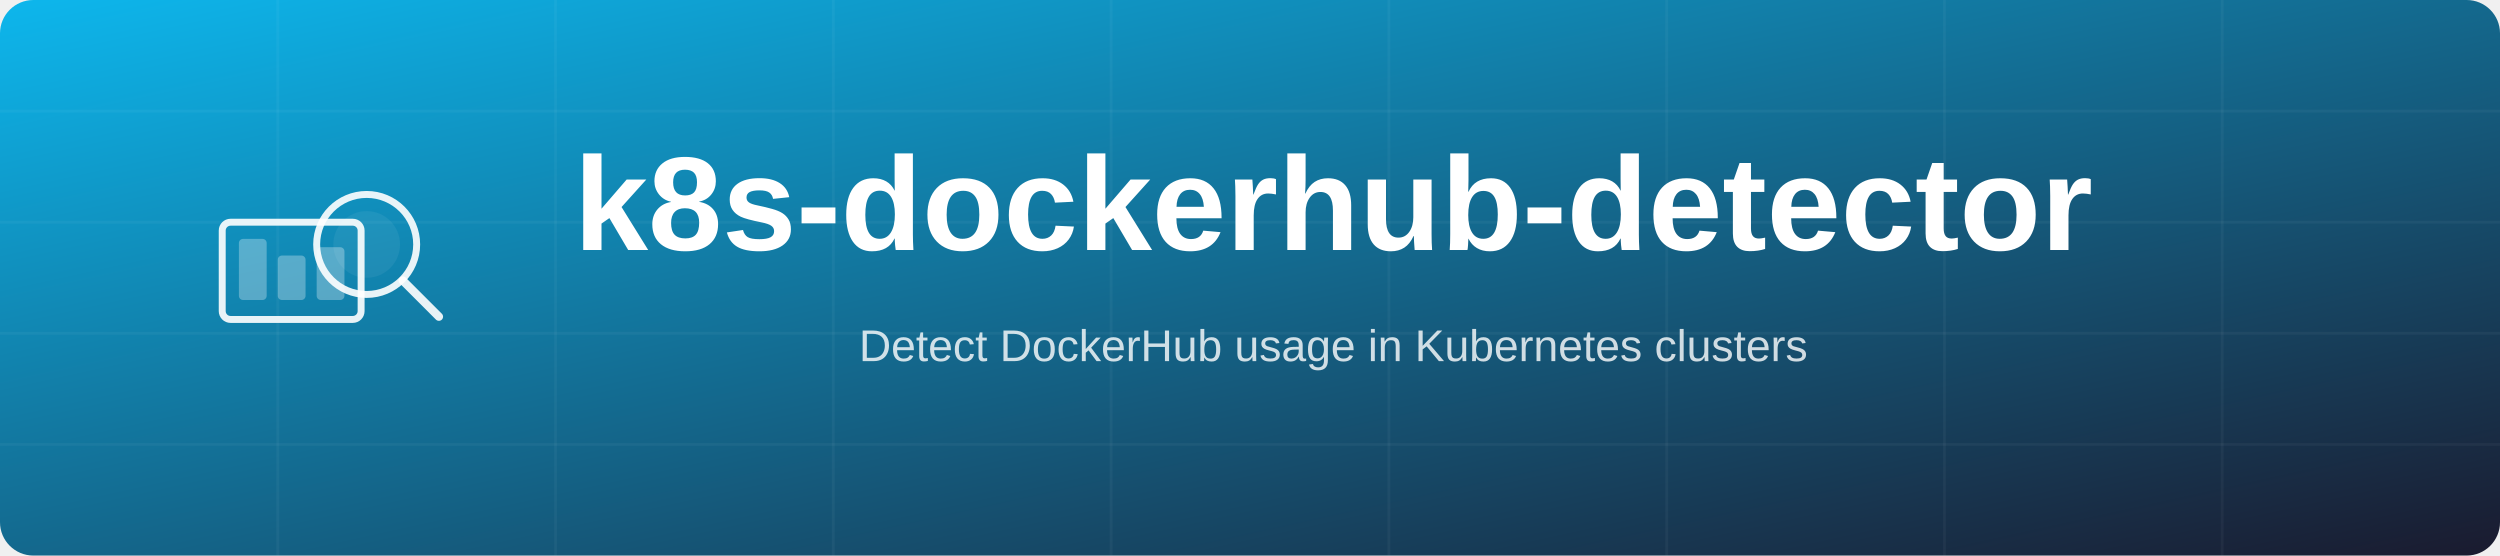
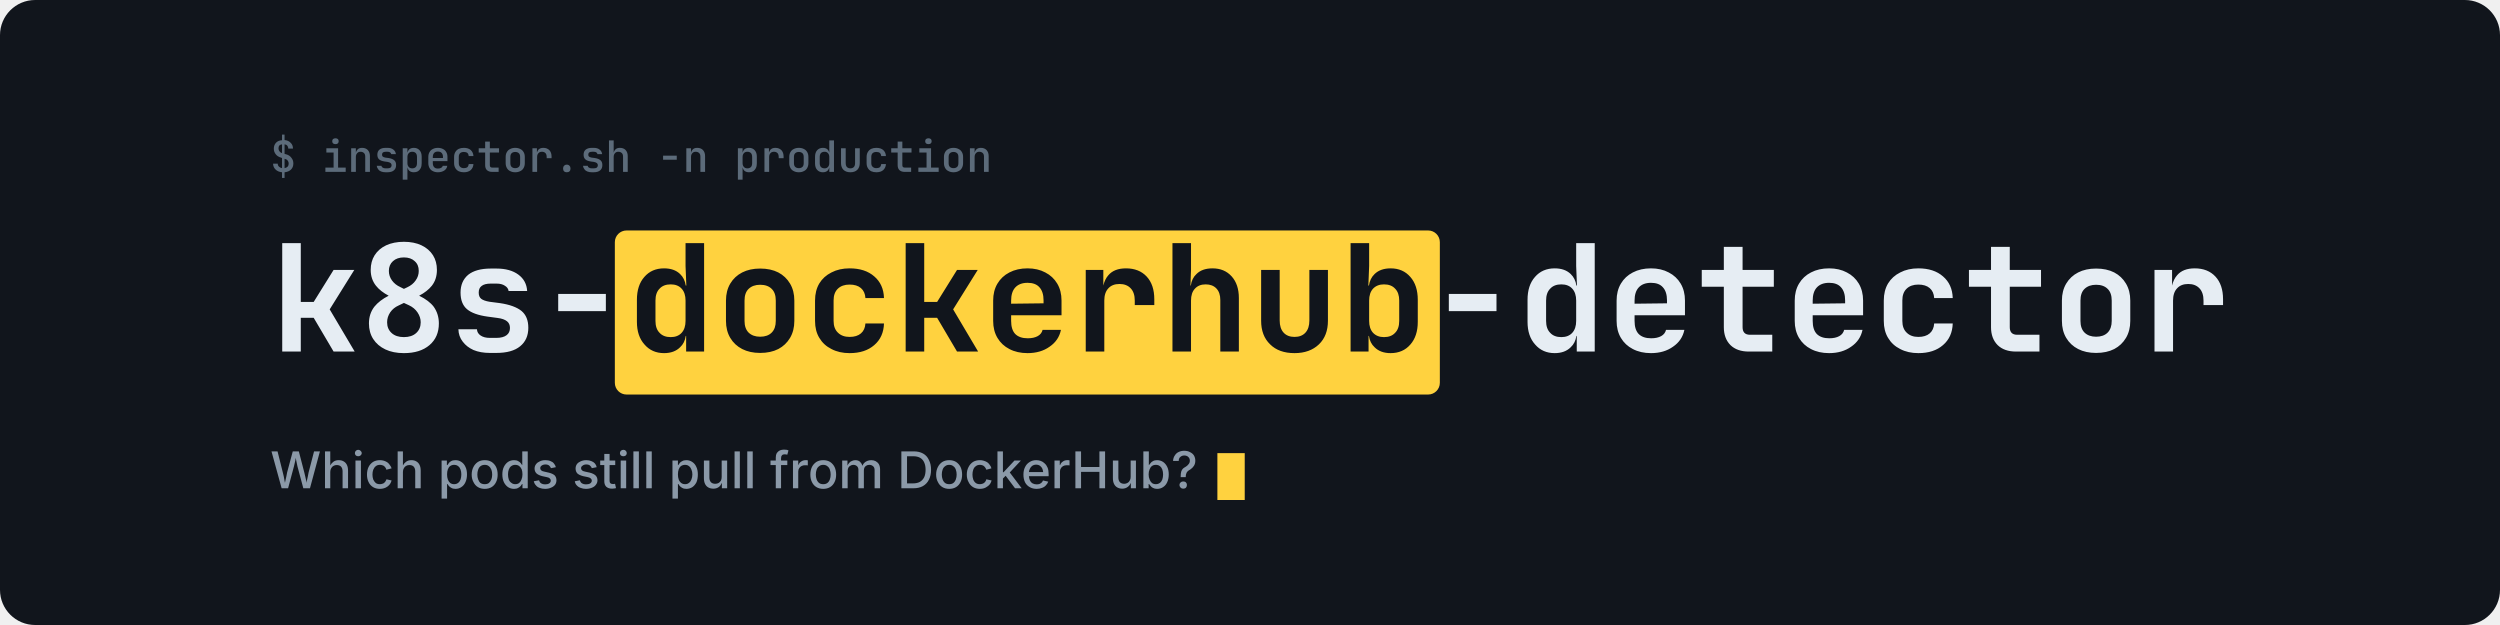
- <svg xmlns="http://www.w3.org/2000/svg" width="900" height="200" viewBox="0 0 900 200">
+ <svg xmlns="http://www.w3.org/2000/svg" viewBox="0 0 1280 320" width="1280" height="320" role="img" aria-label="k8s-dockerhub-detector">
  <defs>
-     <linearGradient id="bg" x1="0%" y1="0%" x2="100%" y2="100%">
-       <stop offset="0%" stop-color="#0db7ed" />
-       <stop offset="100%" stop-color="#1A1A2E" />
-     </linearGradient>
+     <clipPath id="k">
+       <rect width="1280" height="320" rx="18" />
+     </clipPath>
  </defs>
-   <rect width="900" height="200" rx="12" fill="url(#bg)" />
-   <g stroke="white" stroke-opacity="0.04" stroke-width="1">
-     <line x1="0" y1="40" x2="900" y2="40" />
-     <line x1="0" y1="80" x2="900" y2="80" />
-     <line x1="0" y1="120" x2="900" y2="120" />
-     <line x1="0" y1="160" x2="900" y2="160" />
-     <line x1="100" y1="0" x2="100" y2="200" />
-     <line x1="200" y1="0" x2="200" y2="200" />
-     <line x1="300" y1="0" x2="300" y2="200" />
-     <line x1="400" y1="0" x2="400" y2="200" />
-     <line x1="500" y1="0" x2="500" y2="200" />
-     <line x1="600" y1="0" x2="600" y2="200" />
-     <line x1="700" y1="0" x2="700" y2="200" />
-     <line x1="800" y1="0" x2="800" y2="200" />
+   <g clip-path="url(#k)">
+     <rect width="1280" height="320" fill="#11151C" />
+     <path fill="#5C6B7A" d="m144.4 91.1v-2.9q-2.1-.2-3.3-1.4-1.2-1.1-1.3-3h2.4q0 .9.6 1.5 .6.6 1.6.8v-5.2l-.5-.2q-1.8-.5-2.7-1.7-1-1.2-1-2.9 0-1.8 1.1-3 1.1-1.2 3.1-1.3v-2.9h1.3v2.8q2 .2 3.1 1.4 1.2 1.1 1.2 3h-2.4q0-.9-.5-1.5-.5-.6-1.4-.7v4.9l.8.2q1.8.5 2.7 1.8 1 1.2 1 2.9 0 1.9-1.2 3.1-1.2 1.2-3.3 1.4v2.9zm1.3-5q1-.2 1.6-.8 .5-.6.5-1.5 0-1-.6-1.7-.5-.6-1.5-.8zm-1.3-7.7v-4.5q-.9.1-1.4.6-.4.6-.4 1.4 0 1.1.7 1.8 .4.5 1.1.7zm22.2 9.6v-2.2h4.2v-7.7h-3.7v-2.2h6v9.9h3.9v2.2zm5.2-14.2q-.8 0-1.3-.4-.4-.4-.4-1.1 0-.7.4-1.1 .5-.4 1.3-.4 .7 0 1.2.4 .4.4.4 1.1 0 .7-.4 1.1-.5.4-1.2.4zm8 14.2v-12.1h2.4v2.3h0q.2-1 .9-1.7 .8-.8 2.3-.8 1.8 0 2.9 1.1 1.1 1.2 1.1 3.1v8.1h-2.4v-7.8q0-1.2-.6-1.8-.7-.7-1.8-.7-1.1 0-1.7.7-.7.7-.7 2v7.6zm17.6.2q-1.3 0-2.3-.4-1-.4-1.5-1.2-.6-.7-.7-1.7h2.4q.1.6.6.9 .6.4 1.5.4h.9q1.1 0 1.7-.4 .5-.5.5-1.2 0-.7-.5-1.1-.5-.4-1.5-.6l-1.5-.2q-2-.3-2.9-1.1-.9-.8-.9-2.4 0-1.7 1.1-2.6 1.1-.9 3.2-.9h.9q1.9 0 3 .9 1.1.8 1.3 2.3h-2.4q-.1-.5-.6-.9-.5-.3-1.3-.3h-.9q-1 0-1.5.4-.4.4-.4 1.1 0 .7.4 1 .4.3 1.3.5l1.6.2q2 .3 3 1.2 .9.8.9 2.4 0 1.8-1.1 2.7-1.1 1-3.4 1zm8.8 3.8v-16.1h2.4v2.3h0q.2-1 .9-1.7 .9-.8 2.4-.8 1.8 0 2.9 1.2 1.1 1.2 1.1 3.3v3.4q0 1.5-.5 2.5-.5 1-1.4 1.6-.9.5-2.1.5-1.5 0-2.4-.8-.7-.7-.9-1.7h0v2.8 3.5zm4.9-5.8q1.1 0 1.8-.7 .6-.7.6-2v-3.1q0-1.3-.6-2-.7-.7-1.8-.7-1.2 0-1.8.7-.7.7-.7 2v3.1q0 1.3.7 2 .6.7 1.8.7zm13.1 2q-1.5 0-2.6-.6-1.1-.5-1.7-1.6-.6-1.1-.6-2.5v-3.1q0-1.5.6-2.5 .6-1.1 1.7-1.6 1.1-.6 2.6-.6 1.5 0 2.6.6 1.1.5 1.7 1.6 .6 1 .6 2.5v2.1h-7.5v1q0 1.4.7 2.1 .6.7 1.9.7 1.1 0 1.7-.4 .6-.3.8-1h2.3q-.2 1.5-1.5 2.4-1.4.9-3.3.9zm2.6-7.3v-.6q0-1.3-.7-2-.6-.7-1.9-.7-1.3 0-1.9.7-.7.7-.7 2.1v.5zm10.7 7.3q-1.5 0-2.6-.5-1.2-.6-1.8-1.7-.6-1-.6-2.5v-3.1q0-1.5.6-2.5 .6-1.1 1.8-1.7 1.1-.5 2.6-.5 2.2 0 3.5 1.1 1.3 1.2 1.4 3.1h-2.4q-.1-1-.7-1.6-.7-.5-1.8-.5-1.2 0-1.9.6-.7.7-.7 1.9v3.2q0 1.3.7 1.9 .7.7 1.9.7 1.1 0 1.8-.5 .6-.6.7-1.6h2.4q-.1 1.9-1.4 3.1-1.3 1.1-3.5 1.1zm14.4-.2q-1.6 0-2.6-.9-.9-.9-.9-2.5v-6.5h-3.3v-2.2h3.3v-3.4h2.4v3.4h4.7v2.2h-4.7v6.5q0 1.2 1.2 1.2h3.3v2.2zm11.9.2q-1.5 0-2.6-.6-1.1-.5-1.7-1.6-.6-1.1-.6-2.5v-3.1q0-1.5.6-2.5 .6-1.1 1.7-1.6 1.1-.6 2.6-.6 1.5 0 2.6.6 1.1.5 1.7 1.6 .6 1 .6 2.5v3.1q0 1.4-.6 2.5-.6 1.1-1.7 1.6-1.1.6-2.6.6zm0-2.1q1.2 0 1.9-.7 .6-.6.6-1.9v-3.1q0-1.3-.6-1.9-.7-.7-1.9-.7-1.2 0-1.9.7-.6.6-.6 1.9v3.1q0 1.3.6 1.9 .7.7 1.9.7zm8.8 1.9v-12.1h2.3v2.2q.3-.8.7-1.4 .9-1 2.6-1 1.9 0 3.1 1.2 1.1 1.2 1.1 3.3v.8h-2.5v-.6q0-1.3-.6-2-.7-.7-1.8-.7-1.2 0-1.8.7-.7.7-.7 2v7.6zm17.6.2q-.9 0-1.4-.5-.5-.5-.5-1.4 0-.9.5-1.4 .5-.6 1.4-.6 .9 0 1.4.6 .5.5.5 1.4 0 .9-.5 1.4-.5.5-1.4.5zm12.8 0q-1.3 0-2.3-.4-1-.4-1.5-1.2-.6-.7-.7-1.7h2.4q.1.6.6.9 .6.4 1.5.4h.9q1.1 0 1.7-.4 .5-.5.5-1.2 0-.7-.5-1.1-.5-.4-1.5-.6l-1.5-.2q-2-.3-2.9-1.1-.9-.8-.9-2.4 0-1.7 1.1-2.6 1.1-.9 3.2-.9h.9q1.9 0 3 .9 1.1.8 1.3 2.3h-2.4q-.1-.5-.6-.9-.5-.3-1.3-.3h-.9q-1 0-1.5.4-.4.4-.4 1.1 0 .7.4 1 .4.3 1.3.5l1.6.2q2 .3 3 1.2 .9.8.9 2.4 0 1.8-1.1 2.7-1.1 1-3.4 1zm8.8-.2v-16.1h2.4v4 2.3h0q.2-1 .9-1.7 .8-.8 2.3-.8 1.8 0 2.9 1.1 1.1 1.2 1.1 3.1v8.1h-2.4v-7.8q0-1.2-.6-1.8-.7-.7-1.8-.7-1.1 0-1.7.7-.7.7-.7 2v7.6zm27.7-6.2v-2.1h7v2.1zm11.9 6.2v-12.1h2.4v2.3h0q.2-1 .9-1.7 .8-.8 2.3-.8 1.8 0 2.9 1.1 1.1 1.2 1.1 3.1v8.1h-2.4v-7.8q0-1.2-.6-1.8-.7-.7-1.8-.7-1.1 0-1.7.7-.7.7-.7 2v7.6zm26.4 4v-16.1h2.4v2.3h0q.2-1 .9-1.7 .9-.8 2.4-.8 1.8 0 2.9 1.2 1.1 1.2 1.1 3.3v3.4q0 1.5-.5 2.5-.5 1-1.4 1.6-.9.5-2.1.5-1.5 0-2.4-.8-.7-.7-.9-1.7h0v2.8 3.5zm4.9-5.8q1.1 0 1.8-.7 .6-.7.6-2v-3.1q0-1.3-.6-2-.7-.7-1.8-.7-1.2 0-1.8.7-.7.7-.7 2v3.1q0 1.3.7 2 .6.7 1.8.7zm8.7 1.8v-12.1h2.3v2.2q.3-.8.7-1.4 .9-1 2.6-1 1.9 0 3.1 1.2 1.1 1.2 1.1 3.3v.8h-2.5v-.6q0-1.3-.6-2-.7-.7-1.8-.7-1.2 0-1.8.7-.7.7-.7 2v7.6zm17.6.2q-1.5 0-2.6-.6-1.1-.5-1.7-1.6-.6-1.1-.6-2.5v-3.1q0-1.5.6-2.5 .6-1.1 1.7-1.6 1.1-.6 2.6-.6 1.5 0 2.6.6 1.1.5 1.7 1.6 .6 1 .6 2.5v3.1q0 1.4-.6 2.5-.6 1.1-1.7 1.6-1.1.6-2.6.6zm0-2.1q1.2 0 1.9-.7 .6-.6.6-1.9v-3.1q0-1.3-.6-1.9-.7-.7-1.9-.7-1.2 0-1.9.7-.6.6-.6 1.9v3.1q0 1.3.6 1.9 .7.7 1.9.7zm12.3 2.1q-1.8 0-2.9-1.2-1.1-1.2-1.1-3.3v-3.4q0-2.2 1.1-3.4 1.1-1.2 2.9-1.2 1.5 0 2.4.8 .7.7.9 1.7h0v-2.8-3.5h2.4v16.1h-2.4v-2.3h0q-.2 1-.9 1.7-.9.8-2.4.8zm.9-2q1.1 0 1.7-.7 .7-.7.7-2v-3.1q0-1.3-.7-2-.6-.7-1.7-.7-1.2 0-1.9.7-.6.7-.6 2v3.1q0 1.3.6 2 .7.7 1.9.7zm13.2 2q-2.2 0-3.5-1.2-1.3-1.3-1.3-3.5v-7.6h2.4v7.6q0 1.3.6 2 .7.7 1.8.7 1.1 0 1.8-.7 .6-.7.6-2v-7.6h2.4v7.6q0 2.2-1.3 3.5-1.3 1.2-3.5 1.2zm13.3 0q-1.5 0-2.6-.5-1.2-.6-1.8-1.7-.6-1-.6-2.5v-3.1q0-1.5.6-2.5 .6-1.1 1.8-1.7 1.1-.5 2.6-.5 2.2 0 3.5 1.1 1.3 1.2 1.4 3.1h-2.4q-.1-1-.7-1.6-.7-.5-1.8-.5-1.2 0-1.9.6-.7.7-.7 1.9v3.2q0 1.3.7 1.9 .7.7 1.9.7 1.1 0 1.8-.5 .6-.6.7-1.6h2.4q-.1 1.9-1.4 3.1-1.3 1.1-3.5 1.1zm14.4-.2q-1.6 0-2.6-.9-.9-.9-.9-2.5v-6.5h-3.3v-2.2h3.3v-3.4h2.4v3.4h4.7v2.2h-4.7v6.5q0 1.2 1.2 1.2h3.3v2.2zm7.1 0v-2.2h4.2v-7.7h-3.7v-2.2h6v9.9h3.9v2.2zm5.2-14.2q-.8 0-1.3-.4-.4-.4-.4-1.1 0-.7.4-1.1 .5-.4 1.3-.4 .7 0 1.2.4 .4.4.4 1.1 0 .7-.4 1.1-.5.4-1.2.4zm12.8 14.4q-1.5 0-2.6-.6-1.1-.5-1.7-1.6-.6-1.1-.6-2.5v-3.1q0-1.5.6-2.5 .6-1.1 1.7-1.6 1.1-.6 2.6-.6 1.5 0 2.6.6 1.1.5 1.7 1.6 .6 1 .6 2.5v3.1q0 1.4-.6 2.5-.6 1.1-1.7 1.6-1.1.6-2.6.6zm0-2.1q1.2 0 1.9-.7 .6-.6.6-1.9v-3.1q0-1.3-.6-1.9-.7-.7-1.9-.7-1.2 0-1.9.7-.6.6-.6 1.9v3.1q0 1.3.6 1.9 .7.7 1.9.7zm8.4 1.9v-12.1h2.4v2.3h0q.2-1 .9-1.7 .8-.8 2.3-.8 1.8 0 2.9 1.1 1.1 1.2 1.1 3.1v8.1h-2.4v-7.8q0-1.2-.6-1.8-.7-.7-1.8-.7-1.1 0-1.7.7-.7.7-.7 2v7.6z" />
+     <rect x="314.8" y="118" width="422.4" height="84" rx="6" fill="#FFD23F" />
+     <path fill="#E6EDF3" d="m144.5 180v-55.5h9.5v30.1h6.6l10.2-16.4h10.6l-12.6 20.2 12.8 21.6h-10.8l-10.2-17.3h-6.6v17.3zm62.3.8q-5.5 0-9.5-1.9-4-1.9-6.2-5.3-2.2-3.4-2.2-8 0-5 2.8-8.6 2.6-3.2 7.3-5.6-4.2-2.2-6.5-5.1-2.7-3.4-2.7-8.1 0-4.3 2-7.5 2.1-3.3 5.9-5.1 3.9-1.8 9.1-1.8 5.2 0 9 1.8 3.8 1.8 5.9 5.1 2 3.2 2 7.5 0 4.8-2.6 8.1-2.3 2.9-6.5 5.1 5.1 2.5 7.5 5.7 2.6 3.7 2.6 8.5 0 7-4.8 11.1-4.8 4.1-13.1 4.1zm0-8.2q4 0 6.3-2.1 2.3-2.1 2.3-5.5 0-2.6-1.6-5-1.6-2.4-4.4-3.7l-2.6-1.2-2.7 1.3q-2.7 1.2-4.3 3.5-1.6 2.4-1.6 5.1 0 3.4 2.3 5.5 2.3 2.1 6.3 2.1zm0-24.7l1.7-.8q2.8-1.3 4.3-3.5 1.6-2.2 1.6-4.9 0-3.2-2.1-5-2-1.9-5.5-1.9-3.5 0-5.6 1.9-2.1 1.9-2.1 5 0 2.7 1.6 4.9 1.6 2.2 4.3 3.4zm44 32.8q-4.8 0-8.4-1.5-3.5-1.6-5.5-4.3-2.1-2.7-2.2-6.3h9.5q.1 2 1.9 3.2 1.8 1.2 4.7 1.2h3.3q3.5 0 5.3-1.4 1.7-1.3 1.7-3.7 0-2.2-1.5-3.4-1.6-1.3-4.8-1.7l-5.2-.7q-7.2-1-10.5-3.8-3.3-2.8-3.3-8.5 0-5.8 3.9-9.1 4-3.2 11.6-3.2h2.9q7 0 11.2 3.1 4.2 3.1 4.5 8.4h-9.5q-.2-1.7-1.9-2.7-1.6-1.1-4.3-1.1h-2.9q-3.2 0-4.7 1.2-1.5 1.1-1.5 3.4 0 2.2 1.3 3.2 1.3 1 4.2 1.5l5.4.7q7.4 1.1 11 4 3.5 2.9 3.5 8.6 0 6.1-4.2 9.5-4.1 3.4-12.2 3.4zm35-21.4v-8.8h24.4v8.8z" />
+     <path fill="#11151C" d="m340 180.8q-6.2 0-10-4.4-3.9-4.3-3.9-11.6v-11.3q0-7.4 3.8-11.7 3.8-4.4 10.1-4.4 5.2 0 8.2 2.9 2.4 2.3 2.9 5.9h.3l-.4-10v-11.7h9.5v55.5h-9.2v-8h-.2q-.5 3.6-2.9 5.8-3 3-8.2 3zm3.4-8.2q3.6 0 5.6-2.2 2-2.2 2-6.1v-10.4q0-3.9-2-6.1-2-2.2-5.6-2.2-3.7 0-5.7 2.2-2.1 2.1-2.1 6.1v10.4q0 4 2.1 6.1 2 2.2 5.7 2.2zm45.8 8.1q-5.3 0-9.2-2-3.9-2-6.1-5.7-2.2-3.7-2.2-8.7v-10.4q0-5 2.2-8.7 2.2-3.7 6.1-5.7 3.9-2 9.2-2 5.4 0 9.3 2 3.8 2 6 5.7 2.2 3.7 2.2 8.7v10.4q0 5-2.2 8.7-2.2 3.7-6 5.7-3.9 2-9.3 2zm0-8.3q3.8 0 5.9-2.1 2.1-2.1 2.1-6v-10.4q0-4-2.1-6-2.1-2.1-5.9-2.1-3.7 0-5.9 2.1-2.1 2-2.1 6v10.4q0 3.9 2.1 6 2.2 2.1 5.9 2.1zm45.8 8.4q-5.3 0-9.3-2.1-4-2-6.2-5.7-2.2-3.6-2.2-8.7v-10.4q0-5.1 2.2-8.8 2.2-3.6 6.2-5.6 4-2.1 9.3-2.1 7.9 0 12.6 4.1 4.8 4.1 5 11.1h-9.5q-.2-3.3-2.3-5.1-2.1-1.8-5.8-1.8-3.8 0-6 2.1-2.2 2.1-2.2 6v10.5q0 3.9 2.2 6 2.2 2.2 6 2.2 3.7 0 5.8-1.8 2.1-1.8 2.3-5.1h9.5q-.2 7-5 11.1-4.7 4.1-12.6 4.1zm28.7-.8v-55.5h9.5v30.1h6.6l10.2-16.4h10.6l-12.6 20.2 12.8 21.6h-10.8l-10.2-17.3h-6.6v17.3zm62.4.8q-5.3 0-9.3-2.1-3.9-2-6.1-5.7-2.2-3.7-2.2-8.7v-10.4q0-5 2.2-8.7 2.2-3.7 6.1-5.7 4-2.1 9.3-2.1 5.2 0 9.1 2.1 3.9 2 6.1 5.7 2.2 3.7 2.2 8.7v7.5h-25.8v2.9q0 4.5 2.1 6.7 2.2 2.2 6.4 2.2 3.1 0 5.1-1.1 2-1.1 2.5-3.2h9.4q-1.1 5.4-5.8 8.6-4.6 3.3-11.3 3.3zm8.2-25.5v-1.5q0-4.4-2.1-6.7-2-2.3-6.1-2.3-4.1 0-6.3 2.4-2.1 2.3-2.1 6.7v1.6zm21.6 24.7v-41.8h9v8q.8-3.3 2.6-5.3 3-3.5 9-3.5 6.7 0 10.6 4.2 3.9 4.2 3.9 11.6v3h-10v-2.3q0-4.1-2.1-6.3-2.1-2.2-5.7-2.2-3.7 0-5.7 2.2-2.1 2.2-2.1 6.3v26.1zm44.4 0v-55.5h9.5v13.7l-.3 8h.2q.5-3.7 2.9-5.9 2.9-2.9 8.2-2.9 6.1 0 9.8 4.1 3.7 4.1 3.7 11.1v27.4h-9.5v-26.4q0-3.8-2-5.9-2-2.1-5.5-2.1-3.5 0-5.5 2.2-2 2.1-2 6.1v26.1zm62.5.8q-8 0-12.5-4.5-4.6-4.4-4.6-12.1v-26h9.5v25.9q0 4 2 6.2 2 2.2 5.6 2.2 3.6 0 5.6-2.2 2-2.2 2-6.2v-25.9h9.5v26q0 7.7-4.6 12.1-4.7 4.5-12.5 4.5zm49.2 0q-5.2 0-8.2-3-2.4-2.2-2.9-5.8h-.2v8h-9.2v-55.5h9.5v11.7l-.4 10h.3q.5-3.6 2.9-5.9 3-2.9 8.2-2.9 6.3 0 10.1 4.4 3.8 4.3 3.8 11.7v11.3q0 7.3-3.8 11.6-3.8 4.4-10.1 4.4zm-3.4-8.2q3.7 0 5.7-2.2 2.1-2.1 2.1-6.1v-10.4q0-4-2.1-6.1-2-2.2-5.7-2.2-3.5 0-5.6 2.2-2 2.2-2 6.1v10.4q0 3.9 2 6.1 2.1 2.2 5.6 2.2z" />
+     <path fill="#E6EDF3" d="m741.8 159.3v-8.8h24.4v8.8zm54.2 21.5q-6.2 0-10-4.4-3.9-4.3-3.9-11.6v-11.3q0-7.4 3.8-11.7 3.8-4.4 10.1-4.4 5.2 0 8.2 2.9 2.4 2.3 2.9 5.9h.3l-.4-10v-11.7h9.5v55.5h-9.2v-8h-.2q-.5 3.6-2.9 5.8-3 3-8.2 3zm3.4-8.2q3.6 0 5.6-2.2 2-2.2 2-6.1v-10.4q0-3.9-2-6.1-2-2.2-5.6-2.2-3.7 0-5.7 2.2-2.1 2.1-2.1 6.1v10.4q0 4 2.1 6.1 2 2.2 5.7 2.2zm45.9 8.2q-5.3 0-9.3-2.1-3.9-2-6.1-5.7-2.2-3.7-2.2-8.7v-10.4q0-5 2.2-8.7 2.2-3.7 6.1-5.7 4-2.1 9.3-2.1 5.2 0 9.1 2.1 3.9 2 6.1 5.7 2.2 3.7 2.2 8.7v7.5h-25.8v2.9q0 4.5 2.1 6.7 2.2 2.2 6.4 2.2 3.1 0 5.1-1.1 2-1.1 2.5-3.2h9.4q-1.1 5.4-5.8 8.6-4.6 3.3-11.3 3.3zm8.2-25.5v-1.5q0-4.4-2.1-6.7-2-2.3-6.1-2.3-4.1 0-6.3 2.4-2.1 2.3-2.1 6.7v1.6zm41.9 24.7q-6 0-9.4-3.3-3.4-3.4-3.4-9.2v-20.7h-11.3v-8.6h11.3v-11.8h9.6v11.8h16v8.6h-16v20.7q0 3.9 3.8 3.9h11.4v8.6zm41.1.8q-5.3 0-9.3-2.1-3.9-2-6.1-5.7-2.2-3.7-2.2-8.7v-10.4q0-5 2.2-8.7 2.2-3.7 6.1-5.7 4-2.1 9.3-2.1 5.2 0 9.1 2.1 3.9 2 6.1 5.7 2.2 3.7 2.2 8.7v7.5h-25.8v2.9q0 4.5 2.1 6.7 2.2 2.2 6.4 2.2 3.1 0 5.1-1.1 2-1.1 2.5-3.2h9.4q-1.1 5.4-5.8 8.6-4.6 3.3-11.3 3.3zm8.2-25.5v-1.5q0-4.4-2.1-6.7-2-2.3-6.1-2.3-4.1 0-6.3 2.4-2.1 2.3-2.1 6.7v1.6zm37.5 25.5q-5.3 0-9.3-2.1-4-2-6.2-5.7-2.2-3.6-2.2-8.7v-10.4q0-5.1 2.2-8.8 2.2-3.6 6.2-5.6 4-2.1 9.3-2.1 7.9 0 12.6 4.1 4.8 4.1 5 11.1h-9.5q-.2-3.3-2.3-5.1-2.1-1.8-5.8-1.8-3.8 0-6 2.1-2.2 2.1-2.2 6v10.5q0 3.9 2.2 6 2.2 2.2 6 2.2 3.7 0 5.8-1.8 2.1-1.8 2.3-5.1h9.5q-.2 7-5 11.1-4.7 4.1-12.6 4.1zm50-.8q-6 0-9.4-3.3-3.4-3.4-3.4-9.2v-20.7h-11.3v-8.6h11.3v-11.8h9.6v11.8h16v8.6h-16v20.7q0 3.9 3.8 3.9h11.4v8.6zm41 .7q-5.3 0-9.2-2-3.9-2-6.1-5.7-2.2-3.7-2.2-8.7v-10.4q0-5 2.2-8.7 2.2-3.7 6.1-5.7 3.9-2 9.2-2 5.4 0 9.3 2 3.8 2 6 5.7 2.2 3.7 2.2 8.7v10.4q0 5-2.2 8.7-2.2 3.7-6 5.7-3.9 2-9.3 2zm0-8.3q3.8 0 5.9-2.1 2.1-2.1 2.1-6v-10.4q0-4-2.1-6-2.1-2.1-5.9-2.1-3.7 0-5.9 2.1-2.1 2-2.1 6v10.4q0 3.9 2.1 6 2.2 2.1 5.9 2.1zm29.9 7.6v-41.8h9v8q.8-3.3 2.6-5.3 3-3.5 9-3.5 6.7 0 10.6 4.2 3.9 4.2 3.9 11.6v3h-10v-2.3q0-4.1-2.1-6.3-2.1-2.2-5.7-2.2-3.7 0-5.7 2.2-2.1 2.2-2.1 6.3v26.1z" />
+     <path fill="#8B99A8" d="m144.2 250l-5.2-18.9h3.1l2.7 10.8q.3 1 .5 2.1 .2 1.1.4 2.2 .1.5.2 1 .1-.5.2-1 .2-1.1.5-2.2 .2-1.1.4-2.1l2.9-10.8h3.1l2.8 10.8q.3 1 .5 2.1 .2 1.1.5 2.2 0 .5.1 1l.2-1q.2-1.1.5-2.2 .2-1.1.4-2.1l2.8-10.8h3l-5.1 18.9h-3.4l-3-11.2q-.3-1.3-.6-2.9-.1-.7-.3-1.5-.1.7-.2 1.4-.3 1.5-.7 3l-3 11.2zm24.9-8.4v8.4h-2.7v-18.9h2.7v7.2q.6-1.1 1.5-1.8 1.1-.9 2.8-.9 1.5 0 2.5.6 1.1.6 1.7 1.8 .6 1.2.6 3v9h-2.8v-8.7q0-1.5-.8-2.4-.8-.8-2.2-.8-.9 0-1.6.4-.8.4-1.2 1.2-.5.8-.5 1.9zm12.9 8.4v-14.2h2.8v14.2zm1.4-16.4q-.7 0-1.2-.4-.5-.5-.5-1.2 0-.7.5-1.2 .5-.5 1.2-.5 .7 0 1.2.5 .6.5.6 1.2 0 .7-.6 1.2-.5.4-1.2.4zm11.1 16.7q-2 0-3.5-.9-1.5-.9-2.3-2.6-.8-1.6-.8-3.8 0-2.2.8-3.9 .8-1.6 2.3-2.6 1.5-.9 3.5-.9 1.1 0 2.1.3 .9.3 1.7.8 .8.6 1.3 1.4 .6.7.9 1.7l-2.7.7q-.1-.6-.4-1-.3-.5-.7-.8-.4-.4-1-.5-.5-.2-1.2-.2-1.3 0-2.1.7-.8.6-1.3 1.8-.4 1.1-.4 2.5 0 1.3.4 2.5 .5 1.1 1.3 1.8 .8.6 2.1.6 .7 0 1.2-.2 .6-.1 1-.5 .4-.3.7-.8 .3-.5.5-1l2.6.6q-.3 1-.8 1.8-.6.8-1.3 1.3-.8.6-1.8.9-1 .3-2.1.3zm11.8-8.7v8.4h-2.7v-18.9h2.7v7.2q.6-1.1 1.5-1.8 1.1-.9 2.8-.9 1.5 0 2.5.6 1.1.6 1.7 1.8 .6 1.2.6 3v9h-2.8v-8.7q0-1.5-.8-2.4-.8-.8-2.2-.8-.9 0-1.6.4-.8.4-1.2 1.2-.5.8-.5 1.9zm19.8 13.7v-19.5h2.7v2.3h.3q.2-.4.7-1 .4-.6 1.2-1 .8-.5 2.2-.5 1.7 0 3 .9 1.4.9 2.1 2.5 .8 1.6.8 3.9 0 2.3-.8 4-.7 1.6-2.1 2.5-1.3.9-3 .9-1.3 0-2.1-.5-.8-.4-1.3-1-.5-.6-.7-1h-.2v7.5zm6.4-7.4q1.3 0 2.1-.7 .8-.6 1.2-1.7 .4-1.2.4-2.6 0-1.4-.4-2.5-.4-1.1-1.2-1.7-.8-.7-2.1-.7-1.1 0-2 .6-.8.6-1.2 1.7-.4 1.1-.4 2.6 0 1.5.4 2.6 .4 1.1 1.2 1.8 .9.6 2 .6zm15.7 2.4q-2 0-3.5-.9-1.5-.9-2.3-2.6-.9-1.6-.9-3.8 0-2.2.9-3.9 .8-1.6 2.3-2.6 1.5-.9 3.5-.9 2 0 3.5.9 1.5 1 2.3 2.6 .8 1.7.8 3.9 0 2.2-.8 3.8-.8 1.7-2.3 2.6-1.5.9-3.5.9zm0-2.4q1.3 0 2.1-.6 .8-.7 1.3-1.9 .4-1.1.4-2.4 0-1.4-.4-2.5-.5-1.2-1.3-1.8-.8-.7-2.1-.7-1.3 0-2.2.7-.8.6-1.2 1.8-.4 1.1-.4 2.5 0 1.3.4 2.4 .4 1.2 1.2 1.9 .9.6 2.2.6zm15 2.4q-1.7 0-3.1-.9-1.3-.9-2.1-2.5-.8-1.7-.8-4 0-2.3.8-3.9 .8-1.6 2.1-2.5 1.4-.9 3.1-.9 1.3 0 2.1.5 .8.4 1.3 1 .4.6.7 1h.1v-7h2.8v18.9h-2.7v-2.2h-.2q-.3.4-.7 1-.5.6-1.3 1-.8.5-2.1.5zm.6-2.4q1.2 0 2-.6 .8-.7 1.2-1.8 .5-1.1.5-2.6 0-1.5-.4-2.6-.5-1.1-1.3-1.7-.8-.6-2-.6-1.2 0-2.1.7-.8.6-1.2 1.7-.4 1.1-.4 2.5 0 1.4.4 2.6 .4 1.1 1.3 1.7 .8.7 2 .7zm15.3 2.4q-1.6 0-2.8-.5-1.2-.4-1.9-1.3-.8-.8-1.1-2.1l2.7-.5q.3 1.1 1.1 1.6 .8.5 2 .5 1.3 0 2.1-.5 .8-.6.8-1.4 0-.7-.5-1.1-.4-.5-1.5-.7l-2.3-.5q-2-.5-3-1.4-1-1-1-2.5 0-1.3.8-2.3 .7-.9 1.9-1.4 1.2-.6 2.8-.6 1.6 0 2.7.5 1.1.4 1.7 1.2 .7.8 1 1.9l-2.5.5q-.3-.7-.9-1.3-.7-.6-1.9-.6-1.2 0-2 .6-.7.5-.7 1.3 0 .7.5 1.1 .5.5 1.7.7l2.2.5q2 .5 3 1.4 .9 1 .9 2.5 0 1.3-.7 2.3-.8 1-2.1 1.5-1.3.6-3 .6zm20.9 0q-1.5 0-2.7-.5-1.2-.4-2-1.3-.8-.8-1-2.1l2.6-.5q.3 1.1 1.1 1.6 .8.5 2 .5 1.4 0 2.2-.5 .8-.6.8-1.4 0-.7-.5-1.1-.5-.5-1.5-.7l-2.4-.5q-2-.5-3-1.4-.9-1-.9-2.5 0-1.3.7-2.3 .7-.9 1.9-1.4 1.3-.6 2.9-.6 1.5 0 2.6.5 1.1.4 1.8 1.2 .7.8.9 1.9l-2.5.5q-.2-.7-.9-1.3-.6-.6-1.9-.6-1.2 0-1.9.6-.8.5-.8 1.3 0 .7.5 1.1 .5.5 1.7.7l2.3.5q1.9.5 2.9 1.4 1 1 1 2.5 0 1.3-.8 2.3-.7 1-2 1.5-1.4.6-3.1.6zm15-14.5v2.3h-2.9v8.1q0 .8.4 1.2 .4.4 1.2.4 .2 0 .6 0 .3-.1.6-.1l.5 2.2q-.5.2-1 .2-.5.1-1 .1-1.9 0-3-1-1-1-1-2.8v-8.3h-2.1v-2.3h2.1v-3.4h2.7v3.4zm2.8 14.2v-14.2h2.8v14.2zm1.4-16.4q-.8 0-1.3-.4-.5-.5-.5-1.2 0-.7.5-1.2 .5-.5 1.3-.5 .7 0 1.2.5 .5.5.5 1.2 0 .7-.5 1.2-.5.4-1.2.4zm7.9-2.5v18.9h-2.8v-18.9zm6.6 0v18.9h-2.8v-18.9zm10.6 24.2v-19.5h2.8v2.3h.2q.2-.4.7-1 .4-.6 1.3-1 .8-.5 2.1-.5 1.7 0 3 .9 1.4.9 2.1 2.5 .8 1.6.8 3.9 0 2.3-.7 4-.8 1.6-2.1 2.5-1.4.9-3.1.9-1.3 0-2.1-.5-.8-.4-1.3-1-.5-.6-.7-1h-.2v7.5zm6.5-7.4q1.2 0 2-.7 .8-.6 1.2-1.7 .5-1.2.5-2.6 0-1.4-.5-2.5-.4-1.1-1.2-1.7-.8-.7-2-.7-1.2 0-2.1.6-.8.6-1.2 1.7-.4 1.1-.4 2.6 0 1.5.4 2.6 .4 1.1 1.3 1.8 .8.6 2 .6zm14.5 2.3q-1.5 0-2.6-.6-1.1-.6-1.7-1.8-.6-1.2-.6-3v-9h2.8v8.7q0 1.5.8 2.4 .8.8 2.2.8 1 0 1.7-.4 .7-.4 1.2-1.2 .4-.8.4-1.9v-8.4h2.8v14.2h-2.7v-2.8q-.6 1.4-1.5 2.1-1.2.9-2.8.9zm13.5-19.1v18.9h-2.7v-18.9zm6.6 0v18.9h-2.8v-18.9zm17.7 4.7v2.3h-3.2v11.9h-2.7v-11.9h-2.7v-2.3h2.7v-1.6q0-1.3.5-2.2 .6-.9 1.6-1.4 1-.4 2.1-.4 .8 0 1.4.1 .6.2.9.3l-.6 2.2q-.2 0-.5-.1-.3-.1-.8-.1-1 0-1.4.5-.5.5-.5 1.5v1.2zm2.9 14.2v-14.2h2.7v2.3h.1q.4-1.2 1.4-1.8 1-.7 2.2-.7 .3 0 .6 0 .4 0 .6.1v2.6q-.2 0-.6-.1-.4 0-.9 0-.9 0-1.7.4-.8.4-1.2 1.1-.5.7-.5 1.7v8.6zm15.5.3q-2 0-3.5-.9-1.5-.9-2.3-2.6-.8-1.6-.8-3.8 0-2.2.8-3.9 .8-1.6 2.3-2.6 1.5-.9 3.5-.9 2 0 3.5.9 1.5 1 2.3 2.6 .8 1.7.8 3.9 0 2.2-.8 3.8-.8 1.7-2.3 2.6-1.5.9-3.5.9zm0-2.4q1.3 0 2.1-.6 .9-.7 1.3-1.9 .4-1.1.4-2.4 0-1.4-.4-2.5-.4-1.2-1.3-1.8-.8-.7-2.1-.7-1.3 0-2.1.7-.9.6-1.3 1.8-.4 1.1-.4 2.5 0 1.3.4 2.4 .4 1.2 1.3 1.9 .8.6 2.1.6zm9.7 2.1v-14.2h2.7v2.6q.3-.7.8-1.3 .6-.8 1.5-1.1 .8-.4 1.7-.4 1.6 0 2.5.9 .8.8 1.2 2 .2-.7.7-1.3 .7-.8 1.7-1.2 1-.4 2.1-.4 1.2 0 2.2.5 1.1.6 1.7 1.6 .6 1.1.6 2.7v9.6h-2.8v-9.3q0-1.4-.8-2-.8-.7-1.9-.7-.9 0-1.5.4-.7.4-1 1-.3.7-.3 1.5v9.1h-2.8v-9.5q0-1.1-.7-1.8-.8-.7-1.9-.7-.8 0-1.4.4-.7.3-1.1 1-.4.7-.4 1.8v8.8zm36.4 0h-6.1v-18.9h6.3q2.8 0 4.8 1.1 2 1.1 3 3.3 1.1 2.1 1.1 5 0 3-1.1 5.1-1 2.1-3.1 3.3-2 1.1-4.9 1.1zm-3.2-2.5h3q2.2 0 3.6-.8 1.4-.8 2.2-2.4 .7-1.5.7-3.8 0-2.2-.7-3.7-.7-1.6-2.1-2.4-1.4-.8-3.5-.8h-3.2zm21.6 2.8q-2 0-3.5-.9-1.5-.9-2.3-2.6-.9-1.6-.9-3.8 0-2.2.9-3.9 .8-1.6 2.3-2.6 1.5-.9 3.5-.9 2 0 3.5.9 1.5 1 2.3 2.6 .8 1.7.8 3.9 0 2.2-.8 3.8-.8 1.7-2.3 2.6-1.5.9-3.5.9zm0-2.4q1.3 0 2.1-.6 .9-.7 1.3-1.9 .4-1.1.4-2.4 0-1.4-.4-2.5-.4-1.2-1.3-1.8-.8-.7-2.1-.7-1.3 0-2.1.7-.9.6-1.3 1.8-.4 1.1-.4 2.5 0 1.3.4 2.4 .4 1.2 1.3 1.9 .8.6 2.1.6zm15.7 2.4q-2 0-3.5-.9-1.5-.9-2.3-2.6-.9-1.6-.9-3.8 0-2.2.9-3.9 .8-1.6 2.3-2.6 1.5-.9 3.5-.9 1.1 0 2 .3 1 .3 1.8.8 .8.6 1.3 1.4 .6.7.8 1.7l-2.6.7q-.2-.6-.5-1-.3-.5-.7-.8-.4-.4-.9-.5-.6-.2-1.2-.2-1.3 0-2.1.7-.9.6-1.3 1.8-.4 1.1-.4 2.5 0 1.3.4 2.5 .4 1.1 1.3 1.8 .8.6 2.1.6 .6 0 1.2-.2 .5-.1 1-.5 .4-.3.7-.8 .3-.5.4-1l2.7.6q-.3 1-.8 1.8-.6.8-1.4 1.3-.8.6-1.7.9-1 .3-2.1.3zm9-.3v-18.9h2.8v10.7h.3l5.6-6h3.3l-5.7 6.1 6.1 8.1h-3.4l-4.8-6.4-1.4 1.4v5zm20.1.3q-2.1 0-3.6-.9-1.6-.9-2.4-2.5-.8-1.7-.8-3.9 0-2.2.8-3.8 .8-1.7 2.3-2.6 1.5-1 3.4-1 1.3 0 2.4.4 1.1.4 2 1.3 .9.8 1.5 2.2 .5 1.3.5 3.3v1h-10.1q.1 1.2.5 2.1 .5 1.1 1.4 1.6 .9.5 2.1.5 .8 0 1.4-.2 .7-.3 1.1-.7 .5-.5.7-1.1l2.7.6q-.4 1.1-1.2 1.9-.8.9-2 1.3-1.2.5-2.7.5zm-4-8.6h7.3q-.1-.9-.4-1.7-.4-.9-1.2-1.5-.8-.6-2-.6-1.1 0-2 .6-.8.6-1.2 1.5-.4.8-.5 1.7zm13.1 8.3v-14.2h2.7v2.3h.2q.4-1.2 1.4-1.8 .9-.7 2.2-.7 .3 0 .6 0 .3 0 .6.1v2.6q-.2 0-.6-.1-.4 0-.9 0-1 0-1.7.4-.8.4-1.2 1.1-.5.7-.5 1.7v8.6zm10.7 0v-18.9h2.9v8h9.4v-8h2.9v18.9h-2.9v-8.4h-9.4v8.4zm24 .2q-1.4 0-2.5-.6-1.1-.6-1.7-1.8-.6-1.2-.6-3v-9h2.8v8.7q0 1.5.8 2.4 .8.8 2.2.8 .9 0 1.6-.4 .8-.4 1.2-1.2 .5-.8.5-1.9v-8.4h2.7v14.2h-2.6v-2.8q-.6 1.4-1.6 2.1-1.2.9-2.8.9zm17.8.1q-1.2 0-2.1-.5-.8-.4-1.2-1-.5-.6-.8-1h-.2v2.2h-2.7v-18.9h2.8v7h.1q.3-.4.8-1 .4-.6 1.2-1 .8-.5 2.1-.5 1.7 0 3.1.9 1.3.9 2.1 2.5 .8 1.6.8 3.9 0 2.3-.8 4-.7 1.6-2.1 2.5-1.3.9-3.1.9zm-.6-2.4q1.2 0 2.1-.7 .8-.6 1.2-1.7 .4-1.2.4-2.6 0-1.4-.4-2.5-.4-1.1-1.2-1.7-.8-.7-2.1-.7-1.2 0-2 .6-.8.6-1.2 1.7-.5 1.1-.5 2.6 0 1.5.5 2.6 .4 1.1 1.2 1.8 .8.6 2 .6zm12.7-3.6v-.2q0-1.7.3-2.7 .3-.9.9-1.5 .6-.5 1.5-1 .8-.5 1.4-1.3 .6-.7.6-1.8 0-.8-.4-1.4-.4-.5-1-.9-.7-.3-1.5-.3-.7 0-1.3.3-.6.3-1.1.9-.4.6-.4 1.6h-2.9q.1-1.7.9-2.8 .7-1.2 2-1.8 1.3-.6 2.8-.6 1.8 0 3 .7 1.3.6 2 1.7 .7 1.2.7 2.7 0 1.5-.7 2.6-.7 1.1-1.9 1.9-.8.4-1.3.9-.5.4-.7 1.1-.3.6-.3 1.7v.2zm1.3 5.9q-.8 0-1.3-.5-.6-.6-.6-1.4 0-.8.6-1.3 .5-.5 1.3-.5 .9 0 1.4.5 .5.5.5 1.3 0 .8-.5 1.4-.5.5-1.4.5z" />
+     <rect x="623.3" y="232" width="14" height="24" fill="#FFD23F" />
  </g>
-   <g transform="translate(120, 100)">
-     <rect x="-40" y="-20" width="50" height="35" rx="3" fill="none" stroke="white" stroke-width="2.5" opacity="0.9" />
-     <rect x="-34" y="-14" width="10" height="22" rx="1.5" fill="white" opacity="0.3" />
-     <rect x="-20" y="-8" width="10" height="16" rx="1.5" fill="white" opacity="0.3" />
-     <rect x="-6" y="-11" width="10" height="19" rx="1.5" fill="white" opacity="0.3" />
-     <circle cx="12" cy="-12" r="18" fill="none" stroke="white" stroke-width="2.5" opacity="0.9" />
-     <line x1="25" y1="1" x2="38" y2="14" stroke="white" stroke-width="3" stroke-linecap="round" opacity="0.9" />
-     <circle cx="12" cy="-12" r="12" fill="white" opacity="0.06" />
-   </g>
-   <text x="480" y="90" font-family="'Segoe UI', 'Helvetica Neue', Arial, sans-serif" font-size="48" font-weight="bold" fill="white" text-anchor="middle">k8s-dockerhub-detector</text>
-   <text x="480" y="130" font-family="'Segoe UI', 'Helvetica Neue', Arial, sans-serif" font-size="16" fill="white" opacity="0.8" text-anchor="middle">Detect DockerHub usage in Kubernetes clusters</text>
</svg>
